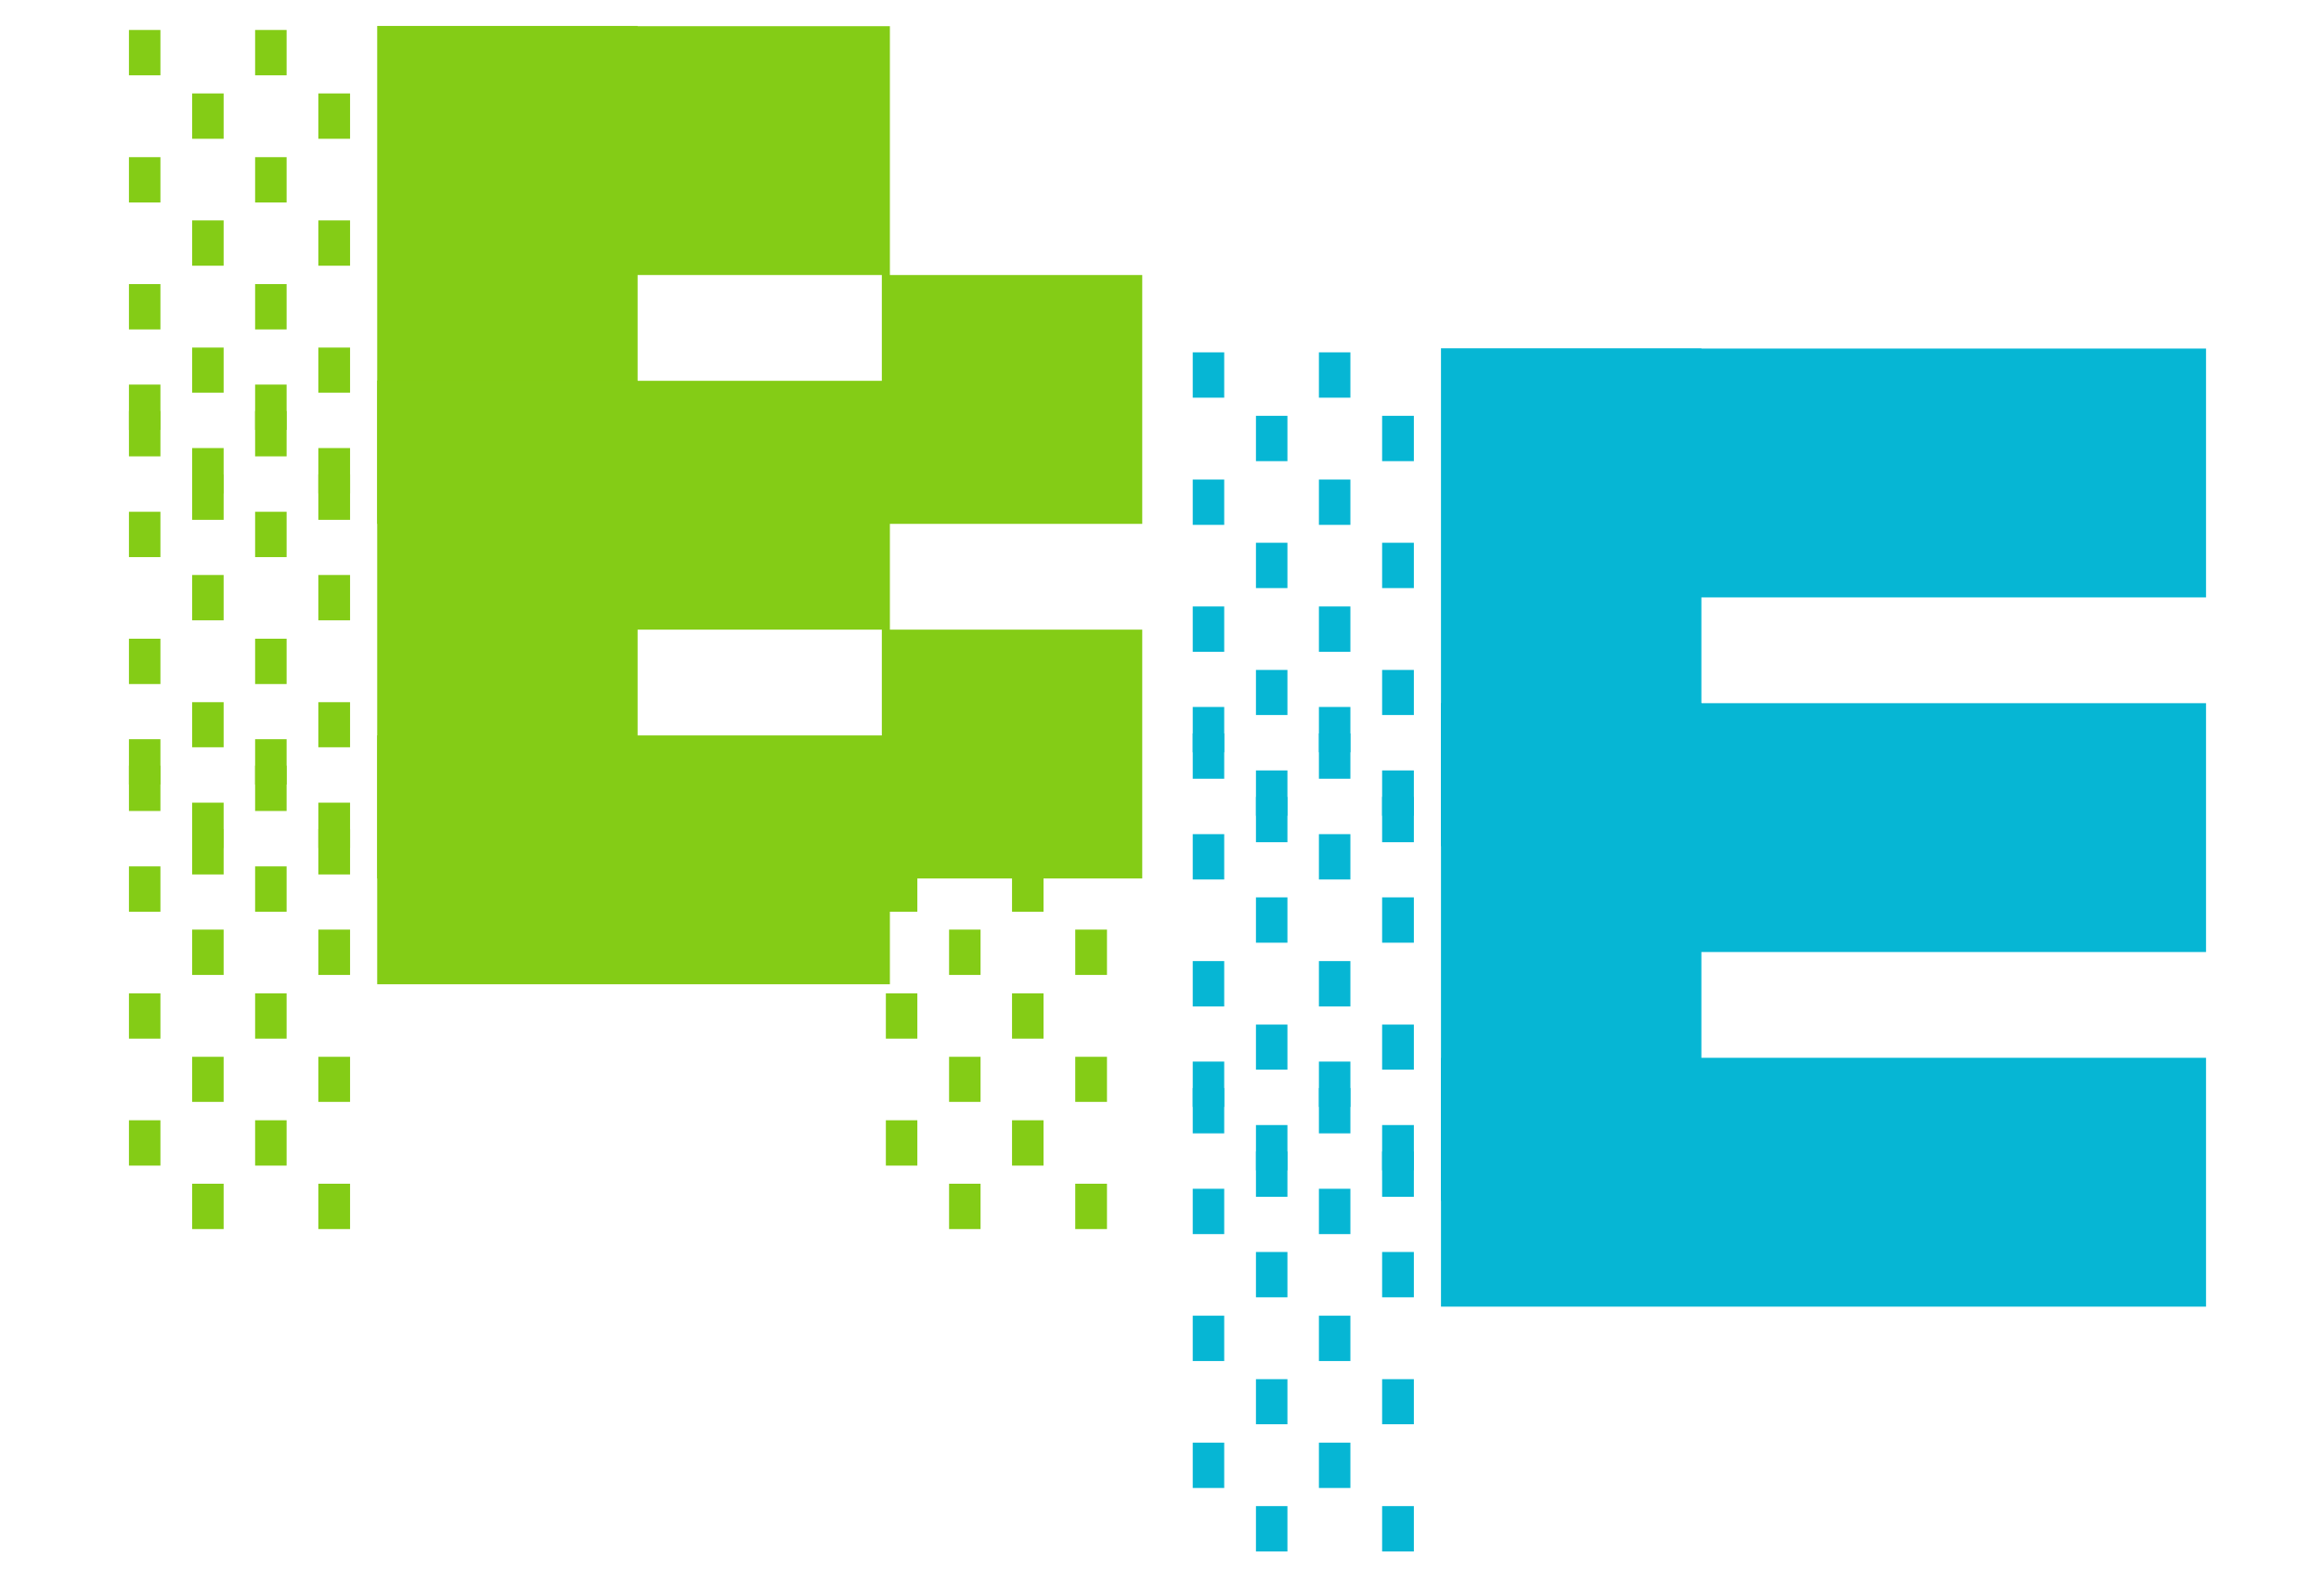
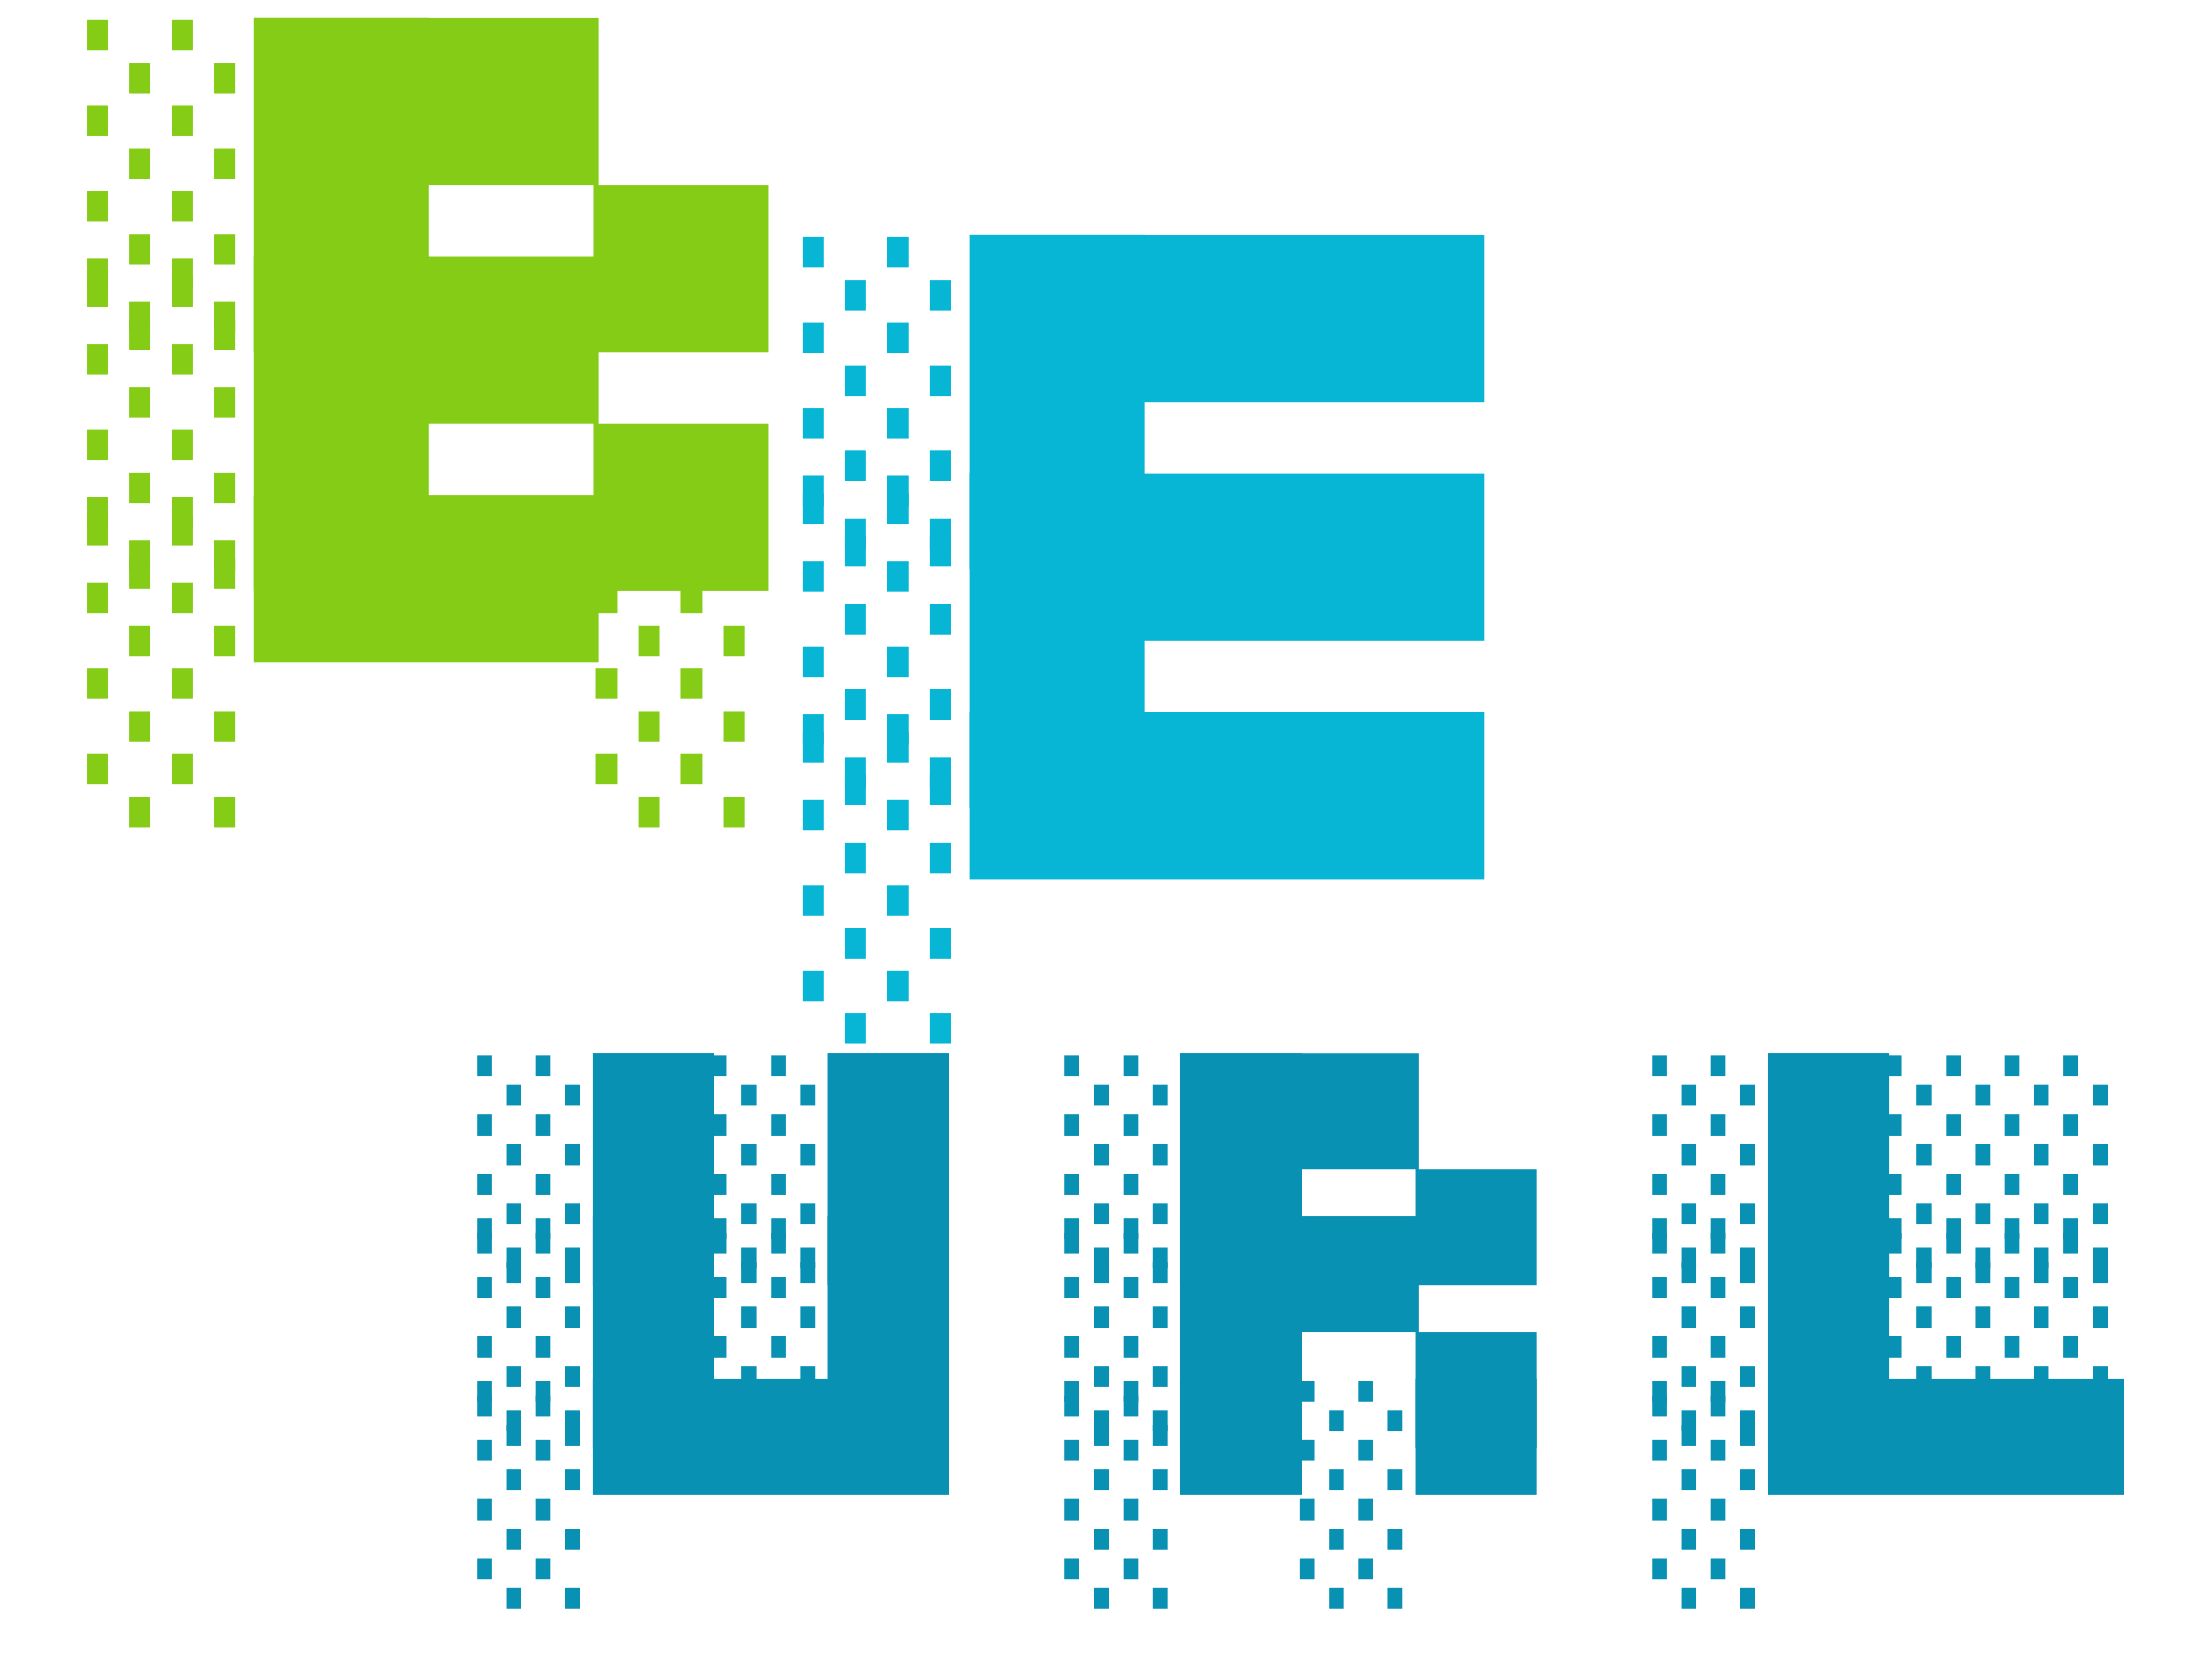
- <svg xmlns="http://www.w3.org/2000/svg" viewBox="0 0 144 99" width="144" height="99" xml:space="preserve">
+ <svg xmlns="http://www.w3.org/2000/svg" viewBox="0 0 204 154" width="204" height="154" xml:space="preserve">
  <style>
    text { font-family: 'Menlo','Consolas','DejaVu Sans Mono',monospace; font-size: 26px; font-weight: 700; white-space: pre; }
  </style>
-   <rect width="144" height="99" fill="transparent" />
+   <rect width="204" height="154" fill="transparent" />
  <text x="8" y="26" fill="#84CC16">░█▀▄</text>
  <text x="8" y="48" fill="#84CC16">░█▀▄</text>
  <text x="8" y="70" fill="#84CC16">░▀▀░</text>
  <text x="74" y="46" fill="#06B6D4">░█▀▀</text>
  <text x="74" y="68" fill="#06B6D4">░█▀▀</text>
  <text x="74" y="90" fill="#06B6D4">░▀▀▀</text>
+   <text x="44" y="114" fill="#0891B2" style="font-size:18px">░█░█ ░█▀▄ ░█░░</text>
+   <text x="44" y="129" fill="#0891B2" style="font-size:18px">░█░█ ░█▀▄ ░█░░</text>
+   <text x="44" y="144" fill="#0891B2" style="font-size:18px">░▀▀▀ ░▀░▀ ░▀▀▀</text>
</svg>
